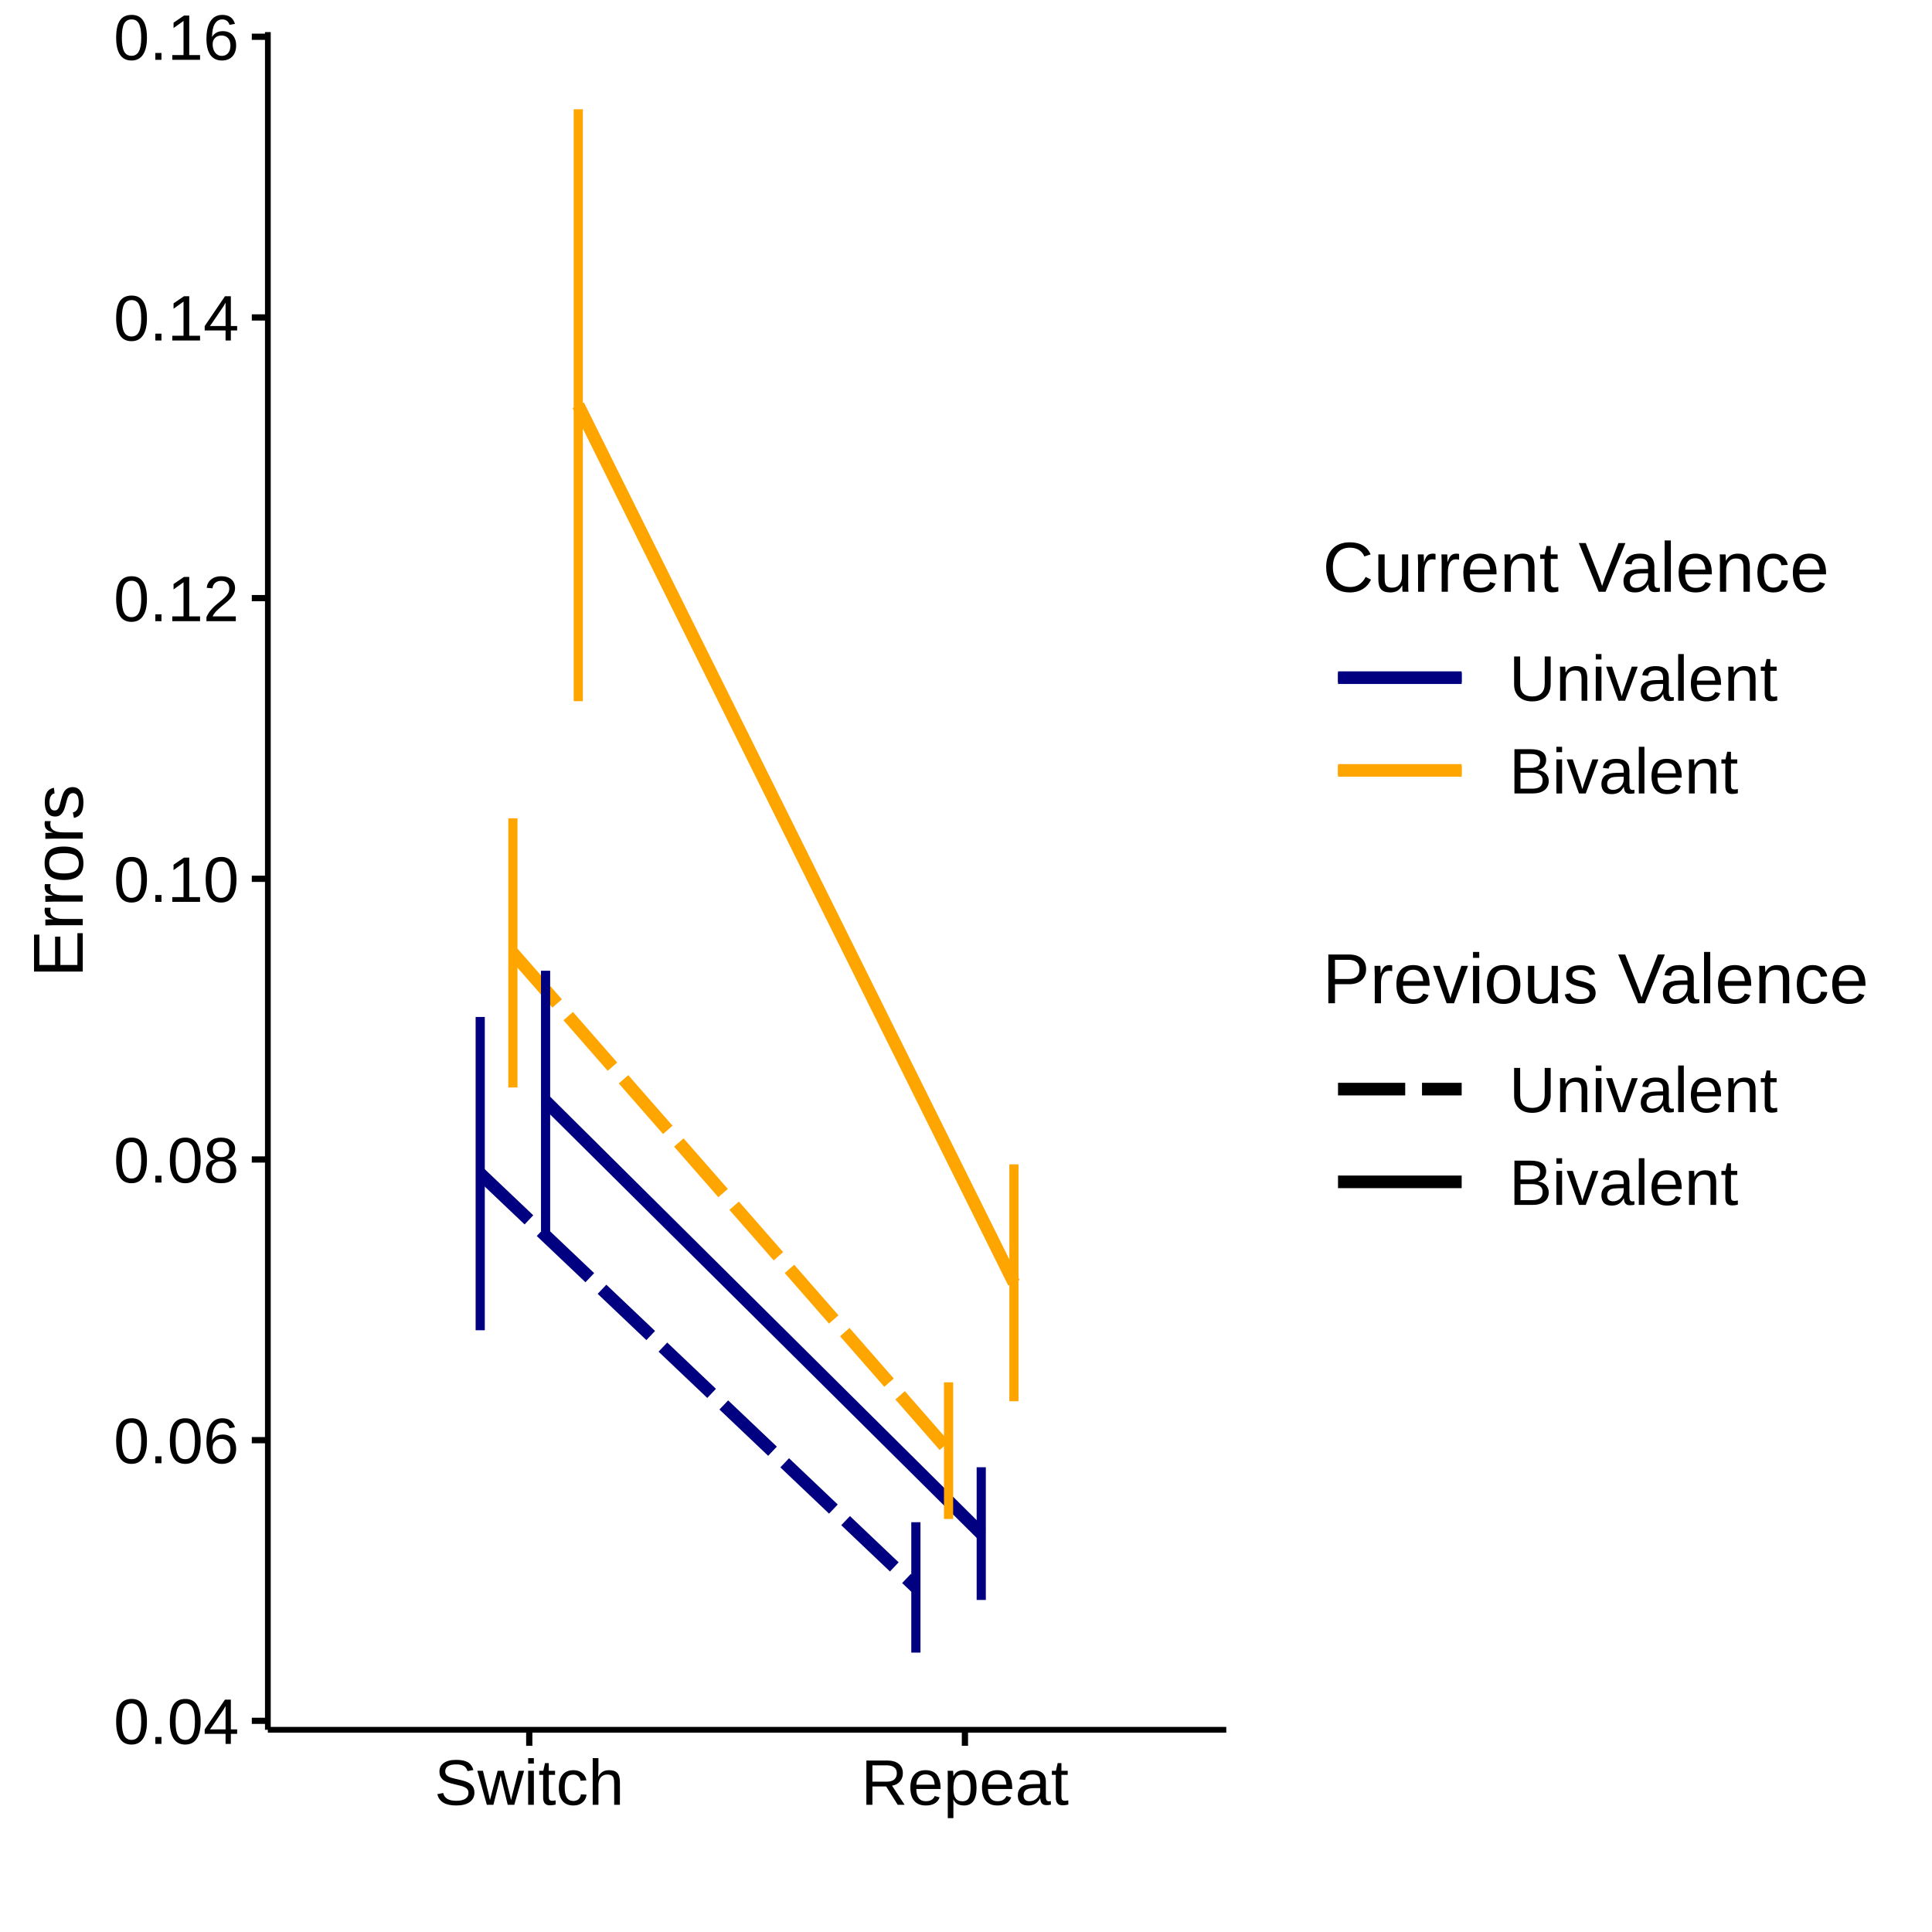
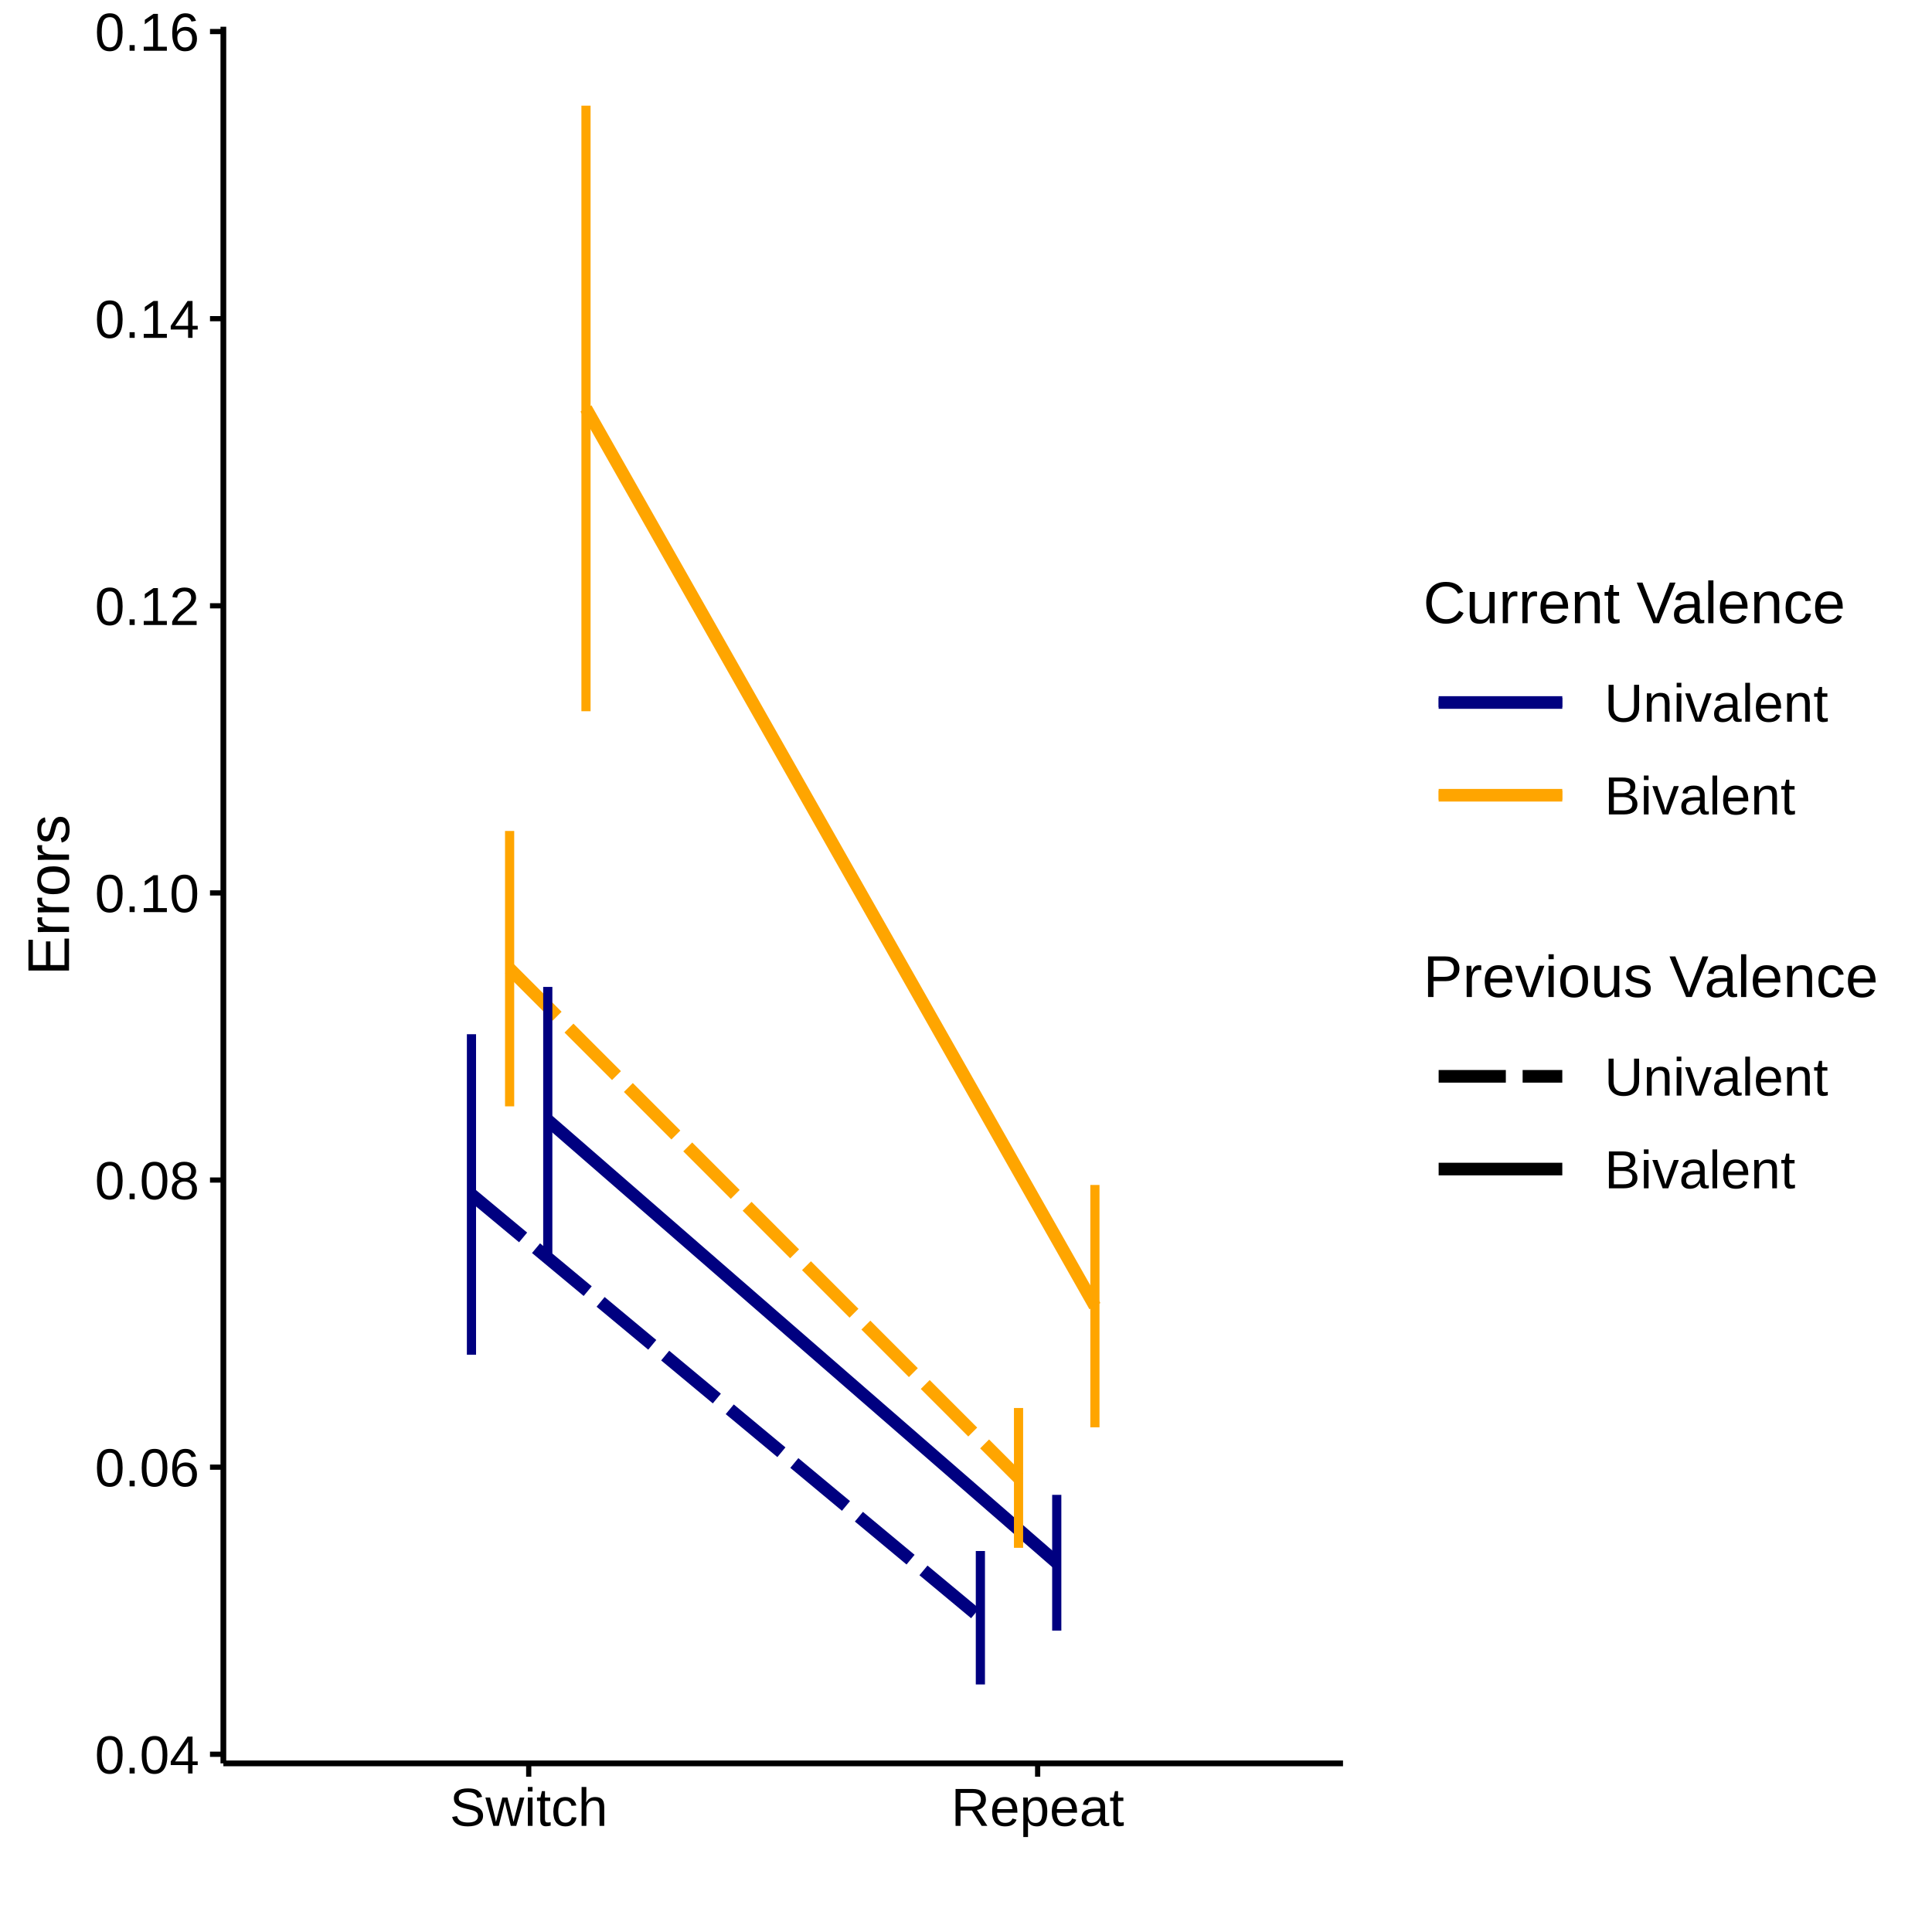
<svg xmlns="http://www.w3.org/2000/svg" width="360.00pt" height="360.00pt" viewBox="0 0 360.00 360.00">
  <g class="svglite">
    <defs>
      <style type="text/css">
    .svglite line, .svglite polyline, .svglite polygon, .svglite path, .svglite rect, .svglite circle {
      fill: none;
      stroke: #000000;
      stroke-linecap: round;
      stroke-linejoin: round;
      stroke-miterlimit: 10.00;
    }
    .svglite text {
      white-space: pre;
    }
    .svglite g.glyphgroup path {
      fill: inherit;
      stroke: none;
    }
  </style>
    </defs>
    <rect width="100%" height="100%" style="stroke: none; fill: #FFFFFF;" />
    <defs>
      <clipPath id="cpMC4wMHwzNjAuMDB8MC4wMHwzNjAuMDA=">
        <rect x="0.00" y="0.00" width="360.00" height="360.00" />
      </clipPath>
    </defs>
    <g clip-path="url(#cpMC4wMHwzNjAuMDB8MC4wMHwzNjAuMDA=)">
-       <rect x="-0" y="0.00" width="360.00" height="360.00" style="stroke-width: 1.16; stroke: #FFFFFF; fill: #FFFFFF;" />
+       <rect x="-0" y="0.00" width="360.00" height="360.00" style="stroke-width: 0.97; stroke: #FFFFFF; fill: #FFFFFF;" />
    </g>
    <defs>
-       <clipPath id="cpNDkuOTF8MjI4LjUwfDUuOTh8MzIyLjMy">
-         <rect x="49.91" y="5.98" width="178.59" height="316.34" />
+       <clipPath id="cpNDEuNjJ8MjUwLjI1fDQuOTh8MzI4LjU4">
+         <rect x="41.62" y="4.98" width="208.63" height="323.60" />
      </clipPath>
    </defs>
-     <g clip-path="url(#cpNDkuOTF8MjI4LjUwfDUuOTh8MzIyLjMy)">
-       <rect x="49.91" y="5.98" width="178.59" height="316.34" style="stroke-width: 1.16; stroke: none; fill: #FFFFFF;" />
-       <polyline points="89.48,218.68 170.66,295.79 " style="stroke-width: 2.35; stroke: #000080; stroke-dasharray: 12.52,3.13; stroke-linecap: butt;" />
-       <polyline points="95.57,177.56 176.75,270.31 " style="stroke-width: 2.35; stroke: #FFA500; stroke-dasharray: 12.52,3.13; stroke-linecap: butt;" />
-       <polyline points="101.66,205.16 182.84,285.76 " style="stroke-width: 2.35; stroke: #000080; stroke-linecap: butt;" />
-       <polyline points="107.75,75.51 188.93,239.03 " style="stroke-width: 2.35; stroke: #FFA500; stroke-linecap: butt;" />
-       <polyline points="170.66,307.94 170.66,307.94 " style="stroke-width: 1.71; stroke: #000080; stroke-linecap: butt;" />
-       <polyline points="170.66,307.94 170.66,283.64 " style="stroke-width: 1.71; stroke: #000080; stroke-linecap: butt;" />
-       <polyline points="170.66,283.64 170.66,283.64 " style="stroke-width: 1.71; stroke: #000080; stroke-linecap: butt;" />
-       <polyline points="89.48,247.87 89.48,247.87 " style="stroke-width: 1.71; stroke: #000080; stroke-linecap: butt;" />
-       <polyline points="89.48,247.87 89.48,189.49 " style="stroke-width: 1.71; stroke: #000080; stroke-linecap: butt;" />
-       <polyline points="89.48,189.49 89.48,189.49 " style="stroke-width: 1.71; stroke: #000080; stroke-linecap: butt;" />
-       <polyline points="182.84,298.13 182.84,298.13 " style="stroke-width: 1.71; stroke: #000080; stroke-linecap: butt;" />
-       <polyline points="182.84,298.13 182.84,273.40 " style="stroke-width: 1.71; stroke: #000080; stroke-linecap: butt;" />
-       <polyline points="182.84,273.40 182.84,273.40 " style="stroke-width: 1.71; stroke: #000080; stroke-linecap: butt;" />
-       <polyline points="101.66,229.43 101.66,229.43 " style="stroke-width: 1.71; stroke: #000080; stroke-linecap: butt;" />
-       <polyline points="101.66,229.43 101.66,180.88 " style="stroke-width: 1.71; stroke: #000080; stroke-linecap: butt;" />
-       <polyline points="101.66,180.88 101.66,180.88 " style="stroke-width: 1.71; stroke: #000080; stroke-linecap: butt;" />
-       <polyline points="176.75,283.04 176.75,283.04 " style="stroke-width: 1.71; stroke: #FFA500; stroke-linecap: butt;" />
-       <polyline points="176.75,283.04 176.75,257.58 " style="stroke-width: 1.71; stroke: #FFA500; stroke-linecap: butt;" />
-       <polyline points="176.75,257.58 176.75,257.58 " style="stroke-width: 1.71; stroke: #FFA500; stroke-linecap: butt;" />
-       <polyline points="95.57,202.64 95.57,202.64 " style="stroke-width: 1.71; stroke: #FFA500; stroke-linecap: butt;" />
-       <polyline points="95.57,202.64 95.57,152.48 " style="stroke-width: 1.71; stroke: #FFA500; stroke-linecap: butt;" />
-       <polyline points="95.57,152.48 95.57,152.48 " style="stroke-width: 1.71; stroke: #FFA500; stroke-linecap: butt;" />
-       <polyline points="188.93,261.10 188.93,261.10 " style="stroke-width: 1.71; stroke: #FFA500; stroke-linecap: butt;" />
-       <polyline points="188.93,261.10 188.93,216.96 " style="stroke-width: 1.71; stroke: #FFA500; stroke-linecap: butt;" />
-       <polyline points="188.93,216.96 188.93,216.96 " style="stroke-width: 1.71; stroke: #FFA500; stroke-linecap: butt;" />
-       <polyline points="107.75,130.66 107.75,130.66 " style="stroke-width: 1.71; stroke: #FFA500; stroke-linecap: butt;" />
-       <polyline points="107.75,130.66 107.75,20.36 " style="stroke-width: 1.71; stroke: #FFA500; stroke-linecap: butt;" />
-       <polyline points="107.75,20.36 107.75,20.36 " style="stroke-width: 1.71; stroke: #FFA500; stroke-linecap: butt;" />
+     <g clip-path="url(#cpNDEuNjJ8MjUwLjI1fDQuOTh8MzI4LjU4)">
+       <rect x="41.62" y="4.98" width="208.63" height="323.60" style="stroke-width: 0.97; stroke: none; fill: #FFFFFF;" />
+       <polyline points="87.85,222.57 182.68,301.44 " style="stroke-width: 2.35; stroke: #000080; stroke-dasharray: 12.52,3.13; stroke-linecap: butt;" />
+       <polyline points="94.96,180.50 189.79,275.38 " style="stroke-width: 2.35; stroke: #FFA500; stroke-dasharray: 12.52,3.13; stroke-linecap: butt;" />
+       <polyline points="102.07,208.73 196.91,291.19 " style="stroke-width: 2.35; stroke: #000080; stroke-linecap: butt;" />
+       <polyline points="109.19,76.11 204.02,243.38 " style="stroke-width: 2.35; stroke: #FFA500; stroke-linecap: butt;" />
+       <polyline points="182.68,313.87 182.68,313.87 " style="stroke-width: 1.71; stroke: #000080; stroke-linecap: butt;" />
+       <polyline points="182.68,313.87 182.68,289.01 " style="stroke-width: 1.71; stroke: #000080; stroke-linecap: butt;" />
+       <polyline points="182.68,289.01 182.68,289.01 " style="stroke-width: 1.71; stroke: #000080; stroke-linecap: butt;" />
+       <polyline points="87.85,252.43 87.85,252.43 " style="stroke-width: 1.71; stroke: #000080; stroke-linecap: butt;" />
+       <polyline points="87.85,252.43 87.85,192.71 " style="stroke-width: 1.71; stroke: #000080; stroke-linecap: butt;" />
+       <polyline points="87.85,192.71 87.85,192.71 " style="stroke-width: 1.71; stroke: #000080; stroke-linecap: butt;" />
+       <polyline points="196.91,303.84 196.91,303.84 " style="stroke-width: 1.71; stroke: #000080; stroke-linecap: butt;" />
+       <polyline points="196.91,303.84 196.91,278.54 " style="stroke-width: 1.71; stroke: #000080; stroke-linecap: butt;" />
+       <polyline points="196.91,278.54 196.91,278.54 " style="stroke-width: 1.71; stroke: #000080; stroke-linecap: butt;" />
+       <polyline points="102.07,233.57 102.07,233.57 " style="stroke-width: 1.71; stroke: #000080; stroke-linecap: butt;" />
+       <polyline points="102.07,233.57 102.07,183.90 " style="stroke-width: 1.71; stroke: #000080; stroke-linecap: butt;" />
+       <polyline points="102.07,183.90 102.07,183.90 " style="stroke-width: 1.71; stroke: #000080; stroke-linecap: butt;" />
+       <polyline points="189.79,288.41 189.79,288.41 " style="stroke-width: 1.71; stroke: #FFA500; stroke-linecap: butt;" />
+       <polyline points="189.79,288.41 189.79,262.36 " style="stroke-width: 1.71; stroke: #FFA500; stroke-linecap: butt;" />
+       <polyline points="189.79,262.36 189.79,262.36 " style="stroke-width: 1.71; stroke: #FFA500; stroke-linecap: butt;" />
+       <polyline points="94.96,206.15 94.96,206.15 " style="stroke-width: 1.71; stroke: #FFA500; stroke-linecap: butt;" />
+       <polyline points="94.96,206.15 94.96,154.84 " style="stroke-width: 1.71; stroke: #FFA500; stroke-linecap: butt;" />
+       <polyline points="94.96,154.84 94.96,154.84 " style="stroke-width: 1.71; stroke: #FFA500; stroke-linecap: butt;" />
+       <polyline points="204.02,265.96 204.02,265.96 " style="stroke-width: 1.71; stroke: #FFA500; stroke-linecap: butt;" />
+       <polyline points="204.02,265.96 204.02,220.80 " style="stroke-width: 1.71; stroke: #FFA500; stroke-linecap: butt;" />
+       <polyline points="204.02,220.80 204.02,220.80 " style="stroke-width: 1.71; stroke: #FFA500; stroke-linecap: butt;" />
+       <polyline points="109.19,132.53 109.19,132.53 " style="stroke-width: 1.71; stroke: #FFA500; stroke-linecap: butt;" />
+       <polyline points="109.19,132.53 109.19,19.69 " style="stroke-width: 1.71; stroke: #FFA500; stroke-linecap: butt;" />
+       <polyline points="109.19,19.69 109.19,19.69 " style="stroke-width: 1.71; stroke: #FFA500; stroke-linecap: butt;" />
    </g>
    <g clip-path="url(#cpMC4wMHwzNjAuMDB8MC4wMHwzNjAuMDA=)">
-       <polyline points="49.91,322.32 49.91,5.98 " style="stroke-width: 1.07; stroke-linecap: butt;" />
-       <text x="44.53" y="324.95" text-anchor="end" style="font-size: 12.00px; font-family: &quot;Arial&quot;;" textLength="23.34px" lengthAdjust="spacingAndGlyphs">0.04</text>
-       <text x="44.53" y="272.65" text-anchor="end" style="font-size: 12.00px; font-family: &quot;Arial&quot;;" textLength="23.34px" lengthAdjust="spacingAndGlyphs">0.06</text>
-       <text x="44.53" y="220.35" text-anchor="end" style="font-size: 12.00px; font-family: &quot;Arial&quot;;" textLength="23.34px" lengthAdjust="spacingAndGlyphs">0.08</text>
-       <text x="44.53" y="168.05" text-anchor="end" style="font-size: 12.00px; font-family: &quot;Arial&quot;;" textLength="23.34px" lengthAdjust="spacingAndGlyphs">0.10</text>
-       <text x="44.53" y="115.75" text-anchor="end" style="font-size: 12.00px; font-family: &quot;Arial&quot;;" textLength="23.34px" lengthAdjust="spacingAndGlyphs">0.12</text>
-       <text x="44.53" y="63.45" text-anchor="end" style="font-size: 12.00px; font-family: &quot;Arial&quot;;" textLength="23.34px" lengthAdjust="spacingAndGlyphs">0.14</text>
-       <text x="44.53" y="11.15" text-anchor="end" style="font-size: 12.00px; font-family: &quot;Arial&quot;;" textLength="23.34px" lengthAdjust="spacingAndGlyphs">0.16</text>
-       <polyline points="46.92,320.65 49.91,320.65 " style="stroke-width: 1.16; stroke-linecap: butt;" />
-       <polyline points="46.92,268.35 49.91,268.35 " style="stroke-width: 1.16; stroke-linecap: butt;" />
-       <polyline points="46.92,216.05 49.91,216.05 " style="stroke-width: 1.16; stroke-linecap: butt;" />
-       <polyline points="46.92,163.75 49.91,163.75 " style="stroke-width: 1.16; stroke-linecap: butt;" />
-       <polyline points="46.92,111.45 49.91,111.45 " style="stroke-width: 1.16; stroke-linecap: butt;" />
-       <polyline points="46.92,59.15 49.91,59.15 " style="stroke-width: 1.16; stroke-linecap: butt;" />
-       <polyline points="46.92,6.85 49.91,6.85 " style="stroke-width: 1.16; stroke-linecap: butt;" />
-       <polyline points="49.91,322.32 228.50,322.32 " style="stroke-width: 1.07; stroke-linecap: butt;" />
-       <polyline points="98.62,325.31 98.62,322.32 " style="stroke-width: 1.16; stroke-linecap: butt;" />
-       <polyline points="179.80,325.31 179.80,322.32 " style="stroke-width: 1.16; stroke-linecap: butt;" />
-       <text x="98.62" y="336.30" text-anchor="middle" style="font-size: 12.00px; font-family: &quot;Arial&quot;;" textLength="35.34px" lengthAdjust="spacingAndGlyphs">Switch</text>
-       <text x="179.80" y="336.30" text-anchor="middle" style="font-size: 12.00px; font-family: &quot;Arial&quot;;" textLength="38.69px" lengthAdjust="spacingAndGlyphs">Repeat</text>
-       <text transform="translate(15.42,164.15) rotate(-90)" text-anchor="middle" style="font-size: 13.20px; font-family: &quot;Arial&quot;;" textLength="35.89px" lengthAdjust="spacingAndGlyphs">Errors</text>
-       <rect x="240.46" y="93.46" width="106.22" height="64.71" style="stroke-width: 1.16; stroke: none; fill: #FFFFFF;" />
-       <text x="246.44" y="110.27" style="font-size: 13.20px; font-family: &quot;Arial&quot;;" textLength="94.27px" lengthAdjust="spacingAndGlyphs">Current Valence</text>
-       <rect x="246.44" y="117.63" width="28.80" height="17.28" style="stroke-width: 1.16; stroke: none; fill: #FFFFFF;" />
-       <line x1="249.32" y1="126.27" x2="272.36" y2="126.27" style="stroke-width: 2.35; stroke: #000080; stroke-linecap: butt;" />
-       <line x1="249.32" y1="126.27" x2="272.36" y2="126.27" style="stroke-width: 1.71; stroke: #000080; stroke-linecap: butt;" />
-       <rect x="246.44" y="134.91" width="28.80" height="17.28" style="stroke-width: 1.16; stroke: none; fill: #FFFFFF;" />
-       <line x1="249.32" y1="143.55" x2="272.36" y2="143.55" style="stroke-width: 2.35; stroke: #FFA500; stroke-linecap: butt;" />
-       <line x1="249.32" y1="143.55" x2="272.36" y2="143.55" style="stroke-width: 1.71; stroke: #FFA500; stroke-linecap: butt;" />
-       <text x="281.21" y="130.57" style="font-size: 12.00px; font-family: &quot;Arial&quot;;" textLength="50.03px" lengthAdjust="spacingAndGlyphs">Univalent</text>
-       <text x="281.21" y="147.85" style="font-size: 12.00px; font-family: &quot;Arial&quot;;" textLength="42.69px" lengthAdjust="spacingAndGlyphs">Bivalent</text>
-       <rect x="240.46" y="170.13" width="113.56" height="64.71" style="stroke-width: 1.16; stroke: none; fill: #FFFFFF;" />
-       <text x="246.44" y="186.94" style="font-size: 13.20px; font-family: &quot;Arial&quot;;" textLength="101.61px" lengthAdjust="spacingAndGlyphs">Previous Valence</text>
-       <rect x="246.44" y="194.30" width="28.80" height="17.28" style="stroke-width: 1.16; stroke: none; fill: #FFFFFF;" />
-       <line x1="249.32" y1="202.94" x2="272.36" y2="202.94" style="stroke-width: 2.35; stroke-dasharray: 12.52,3.13; stroke-linecap: butt;" />
-       <rect x="246.44" y="211.58" width="28.80" height="17.28" style="stroke-width: 1.16; stroke: none; fill: #FFFFFF;" />
-       <line x1="249.32" y1="220.22" x2="272.36" y2="220.22" style="stroke-width: 2.35; stroke-linecap: butt;" />
-       <text x="281.21" y="207.24" style="font-size: 12.00px; font-family: &quot;Arial&quot;;" textLength="50.03px" lengthAdjust="spacingAndGlyphs">Univalent</text>
-       <text x="281.21" y="224.52" style="font-size: 12.00px; font-family: &quot;Arial&quot;;" textLength="42.69px" lengthAdjust="spacingAndGlyphs">Bivalent</text>
+       <polyline points="41.62,328.58 41.62,4.98 " style="stroke-width: 1.07; stroke-linecap: butt;" />
+       <text x="37.14" y="330.46" text-anchor="end" style="font-size: 10.00px; font-family: &quot;Arial&quot;;" textLength="19.47px" lengthAdjust="spacingAndGlyphs">0.04</text>
+       <text x="37.14" y="276.96" text-anchor="end" style="font-size: 10.00px; font-family: &quot;Arial&quot;;" textLength="19.47px" lengthAdjust="spacingAndGlyphs">0.06</text>
+       <text x="37.14" y="223.46" text-anchor="end" style="font-size: 10.00px; font-family: &quot;Arial&quot;;" textLength="19.47px" lengthAdjust="spacingAndGlyphs">0.08</text>
+       <text x="37.14" y="169.96" text-anchor="end" style="font-size: 10.00px; font-family: &quot;Arial&quot;;" textLength="19.47px" lengthAdjust="spacingAndGlyphs">0.10</text>
+       <text x="37.14" y="116.46" text-anchor="end" style="font-size: 10.00px; font-family: &quot;Arial&quot;;" textLength="19.47px" lengthAdjust="spacingAndGlyphs">0.12</text>
+       <text x="37.14" y="62.96" text-anchor="end" style="font-size: 10.00px; font-family: &quot;Arial&quot;;" textLength="19.47px" lengthAdjust="spacingAndGlyphs">0.14</text>
+       <text x="37.14" y="9.46" text-anchor="end" style="font-size: 10.00px; font-family: &quot;Arial&quot;;" textLength="19.47px" lengthAdjust="spacingAndGlyphs">0.16</text>
+       <polyline points="39.13,326.88 41.62,326.88 " style="stroke-width: 0.97; stroke-linecap: butt;" />
+       <polyline points="39.13,273.38 41.62,273.38 " style="stroke-width: 0.97; stroke-linecap: butt;" />
+       <polyline points="39.13,219.88 41.62,219.88 " style="stroke-width: 0.97; stroke-linecap: butt;" />
+       <polyline points="39.13,166.38 41.62,166.38 " style="stroke-width: 0.97; stroke-linecap: butt;" />
+       <polyline points="39.13,112.88 41.62,112.88 " style="stroke-width: 0.97; stroke-linecap: butt;" />
+       <polyline points="39.13,59.38 41.62,59.38 " style="stroke-width: 0.97; stroke-linecap: butt;" />
+       <polyline points="39.13,5.88 41.62,5.88 " style="stroke-width: 0.97; stroke-linecap: butt;" />
+       <polyline points="41.62,328.58 250.25,328.58 " style="stroke-width: 1.07; stroke-linecap: butt;" />
+       <polyline points="98.52,331.07 98.52,328.58 " style="stroke-width: 0.97; stroke-linecap: butt;" />
+       <polyline points="193.35,331.07 193.35,328.58 " style="stroke-width: 0.97; stroke-linecap: butt;" />
+       <text x="98.52" y="340.23" text-anchor="middle" style="font-size: 10.00px; font-family: &quot;Arial&quot;;" textLength="29.45px" lengthAdjust="spacingAndGlyphs">Switch</text>
+       <text x="193.35" y="340.23" text-anchor="middle" style="font-size: 10.00px; font-family: &quot;Arial&quot;;" textLength="32.25px" lengthAdjust="spacingAndGlyphs">Repeat</text>
+       <text transform="translate(12.86,166.78) rotate(-90)" text-anchor="middle" style="font-size: 11.00px; font-family: &quot;Arial&quot;;" textLength="29.94px" lengthAdjust="spacingAndGlyphs">Errors</text>
+       <rect x="260.21" y="102.10" width="88.68" height="59.70" style="stroke-width: 0.97; stroke: none; fill: #FFFFFF;" />
+       <text x="265.19" y="116.12" style="font-size: 11.00px; font-family: &quot;Arial&quot;;" textLength="78.72px" lengthAdjust="spacingAndGlyphs">Current Valence</text>
+       <rect x="265.19" y="122.26" width="28.80" height="17.28" style="stroke-width: 0.97; stroke: none; fill: #FFFFFF;" />
+       <line x1="268.07" y1="130.90" x2="291.11" y2="130.90" style="stroke-width: 2.35; stroke: #000080; stroke-linecap: butt;" />
+       <line x1="268.07" y1="130.90" x2="291.11" y2="130.90" style="stroke-width: 1.71; stroke: #000080; stroke-linecap: butt;" />
+       <rect x="265.19" y="139.54" width="28.80" height="17.28" style="stroke-width: 0.97; stroke: none; fill: #FFFFFF;" />
+       <line x1="268.07" y1="148.18" x2="291.11" y2="148.18" style="stroke-width: 2.35; stroke: #FFA500; stroke-linecap: butt;" />
+       <line x1="268.07" y1="148.18" x2="291.11" y2="148.18" style="stroke-width: 1.71; stroke: #FFA500; stroke-linecap: butt;" />
+       <text x="298.97" y="134.48" style="font-size: 10.00px; font-family: &quot;Arial&quot;;" textLength="41.69px" lengthAdjust="spacingAndGlyphs">Univalent</text>
+       <text x="298.97" y="151.76" style="font-size: 10.00px; font-family: &quot;Arial&quot;;" textLength="35.58px" lengthAdjust="spacingAndGlyphs">Bivalent</text>
+       <rect x="260.21" y="171.76" width="94.81" height="59.70" style="stroke-width: 0.97; stroke: none; fill: #FFFFFF;" />
+       <text x="265.19" y="185.78" style="font-size: 11.00px; font-family: &quot;Arial&quot;;" textLength="84.84px" lengthAdjust="spacingAndGlyphs">Previous Valence</text>
+       <rect x="265.19" y="191.92" width="28.80" height="17.28" style="stroke-width: 0.97; stroke: none; fill: #FFFFFF;" />
+       <line x1="268.07" y1="200.56" x2="291.11" y2="200.56" style="stroke-width: 2.35; stroke-dasharray: 12.52,3.13; stroke-linecap: butt;" />
+       <rect x="265.19" y="209.20" width="28.80" height="17.28" style="stroke-width: 0.97; stroke: none; fill: #FFFFFF;" />
+       <line x1="268.07" y1="217.84" x2="291.11" y2="217.84" style="stroke-width: 2.35; stroke-linecap: butt;" />
+       <text x="298.97" y="204.14" style="font-size: 10.00px; font-family: &quot;Arial&quot;;" textLength="41.69px" lengthAdjust="spacingAndGlyphs">Univalent</text>
+       <text x="298.97" y="221.42" style="font-size: 10.00px; font-family: &quot;Arial&quot;;" textLength="35.58px" lengthAdjust="spacingAndGlyphs">Bivalent</text>
    </g>
  </g>
</svg>
